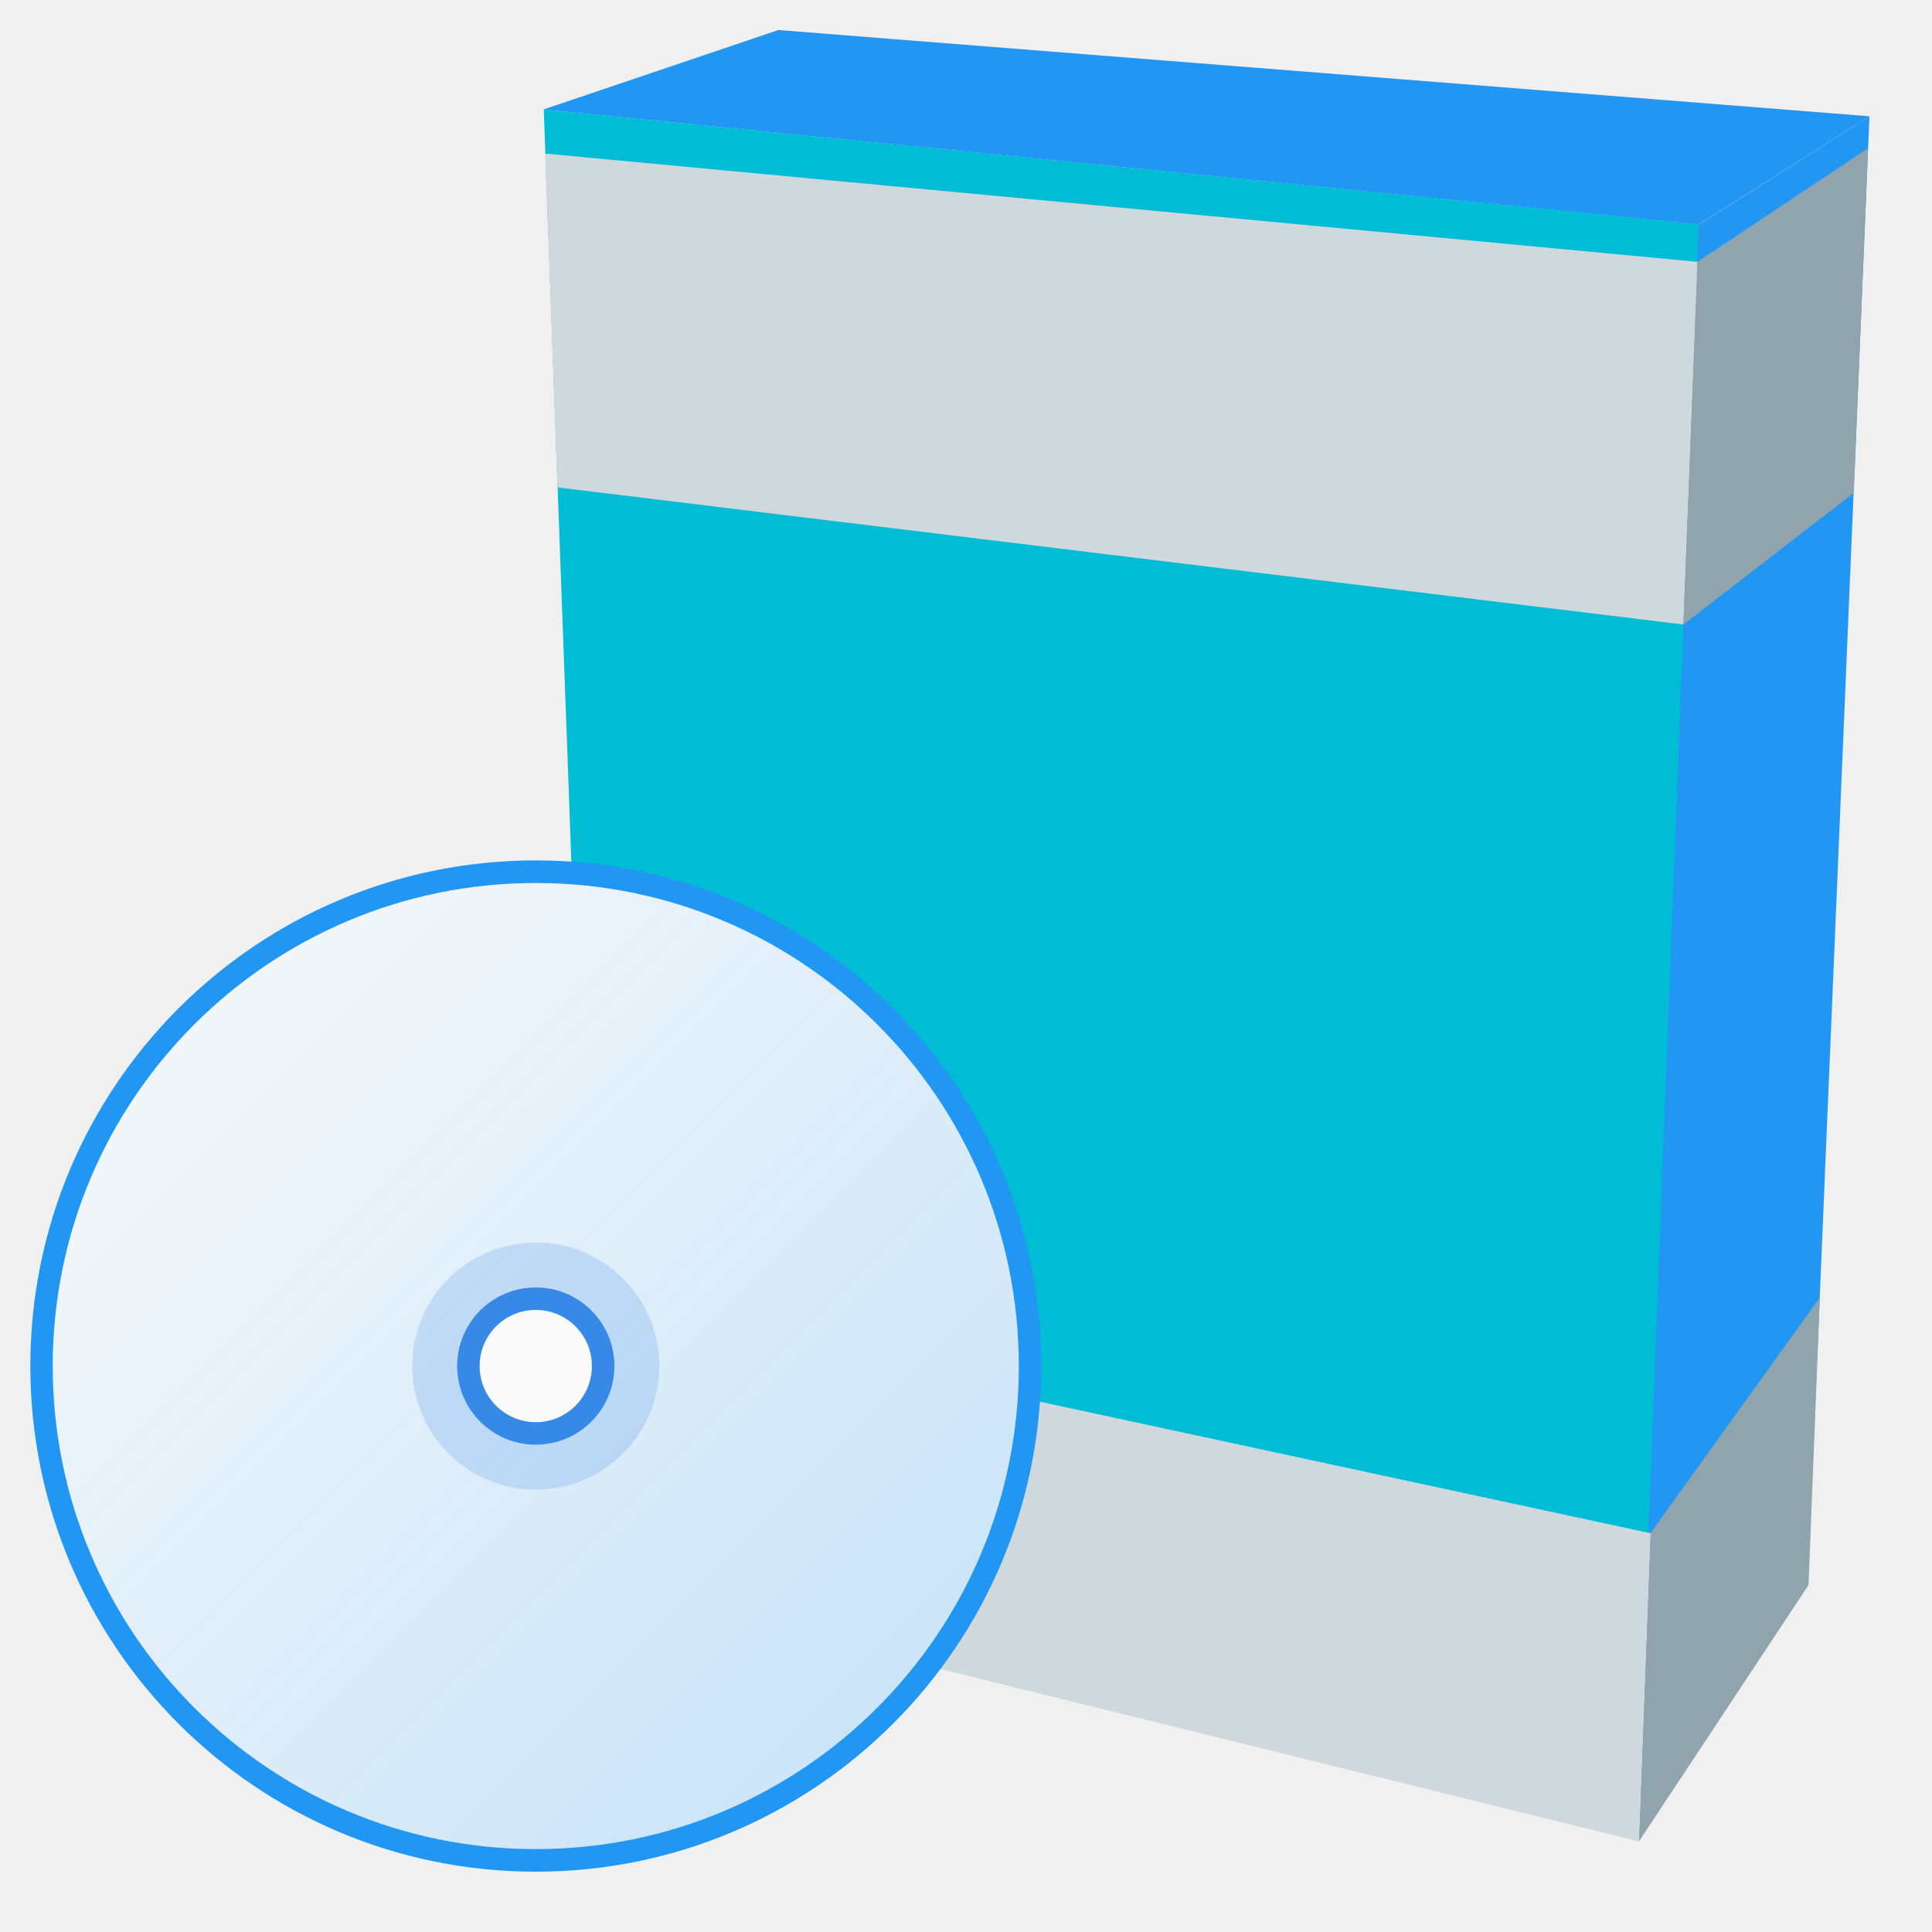
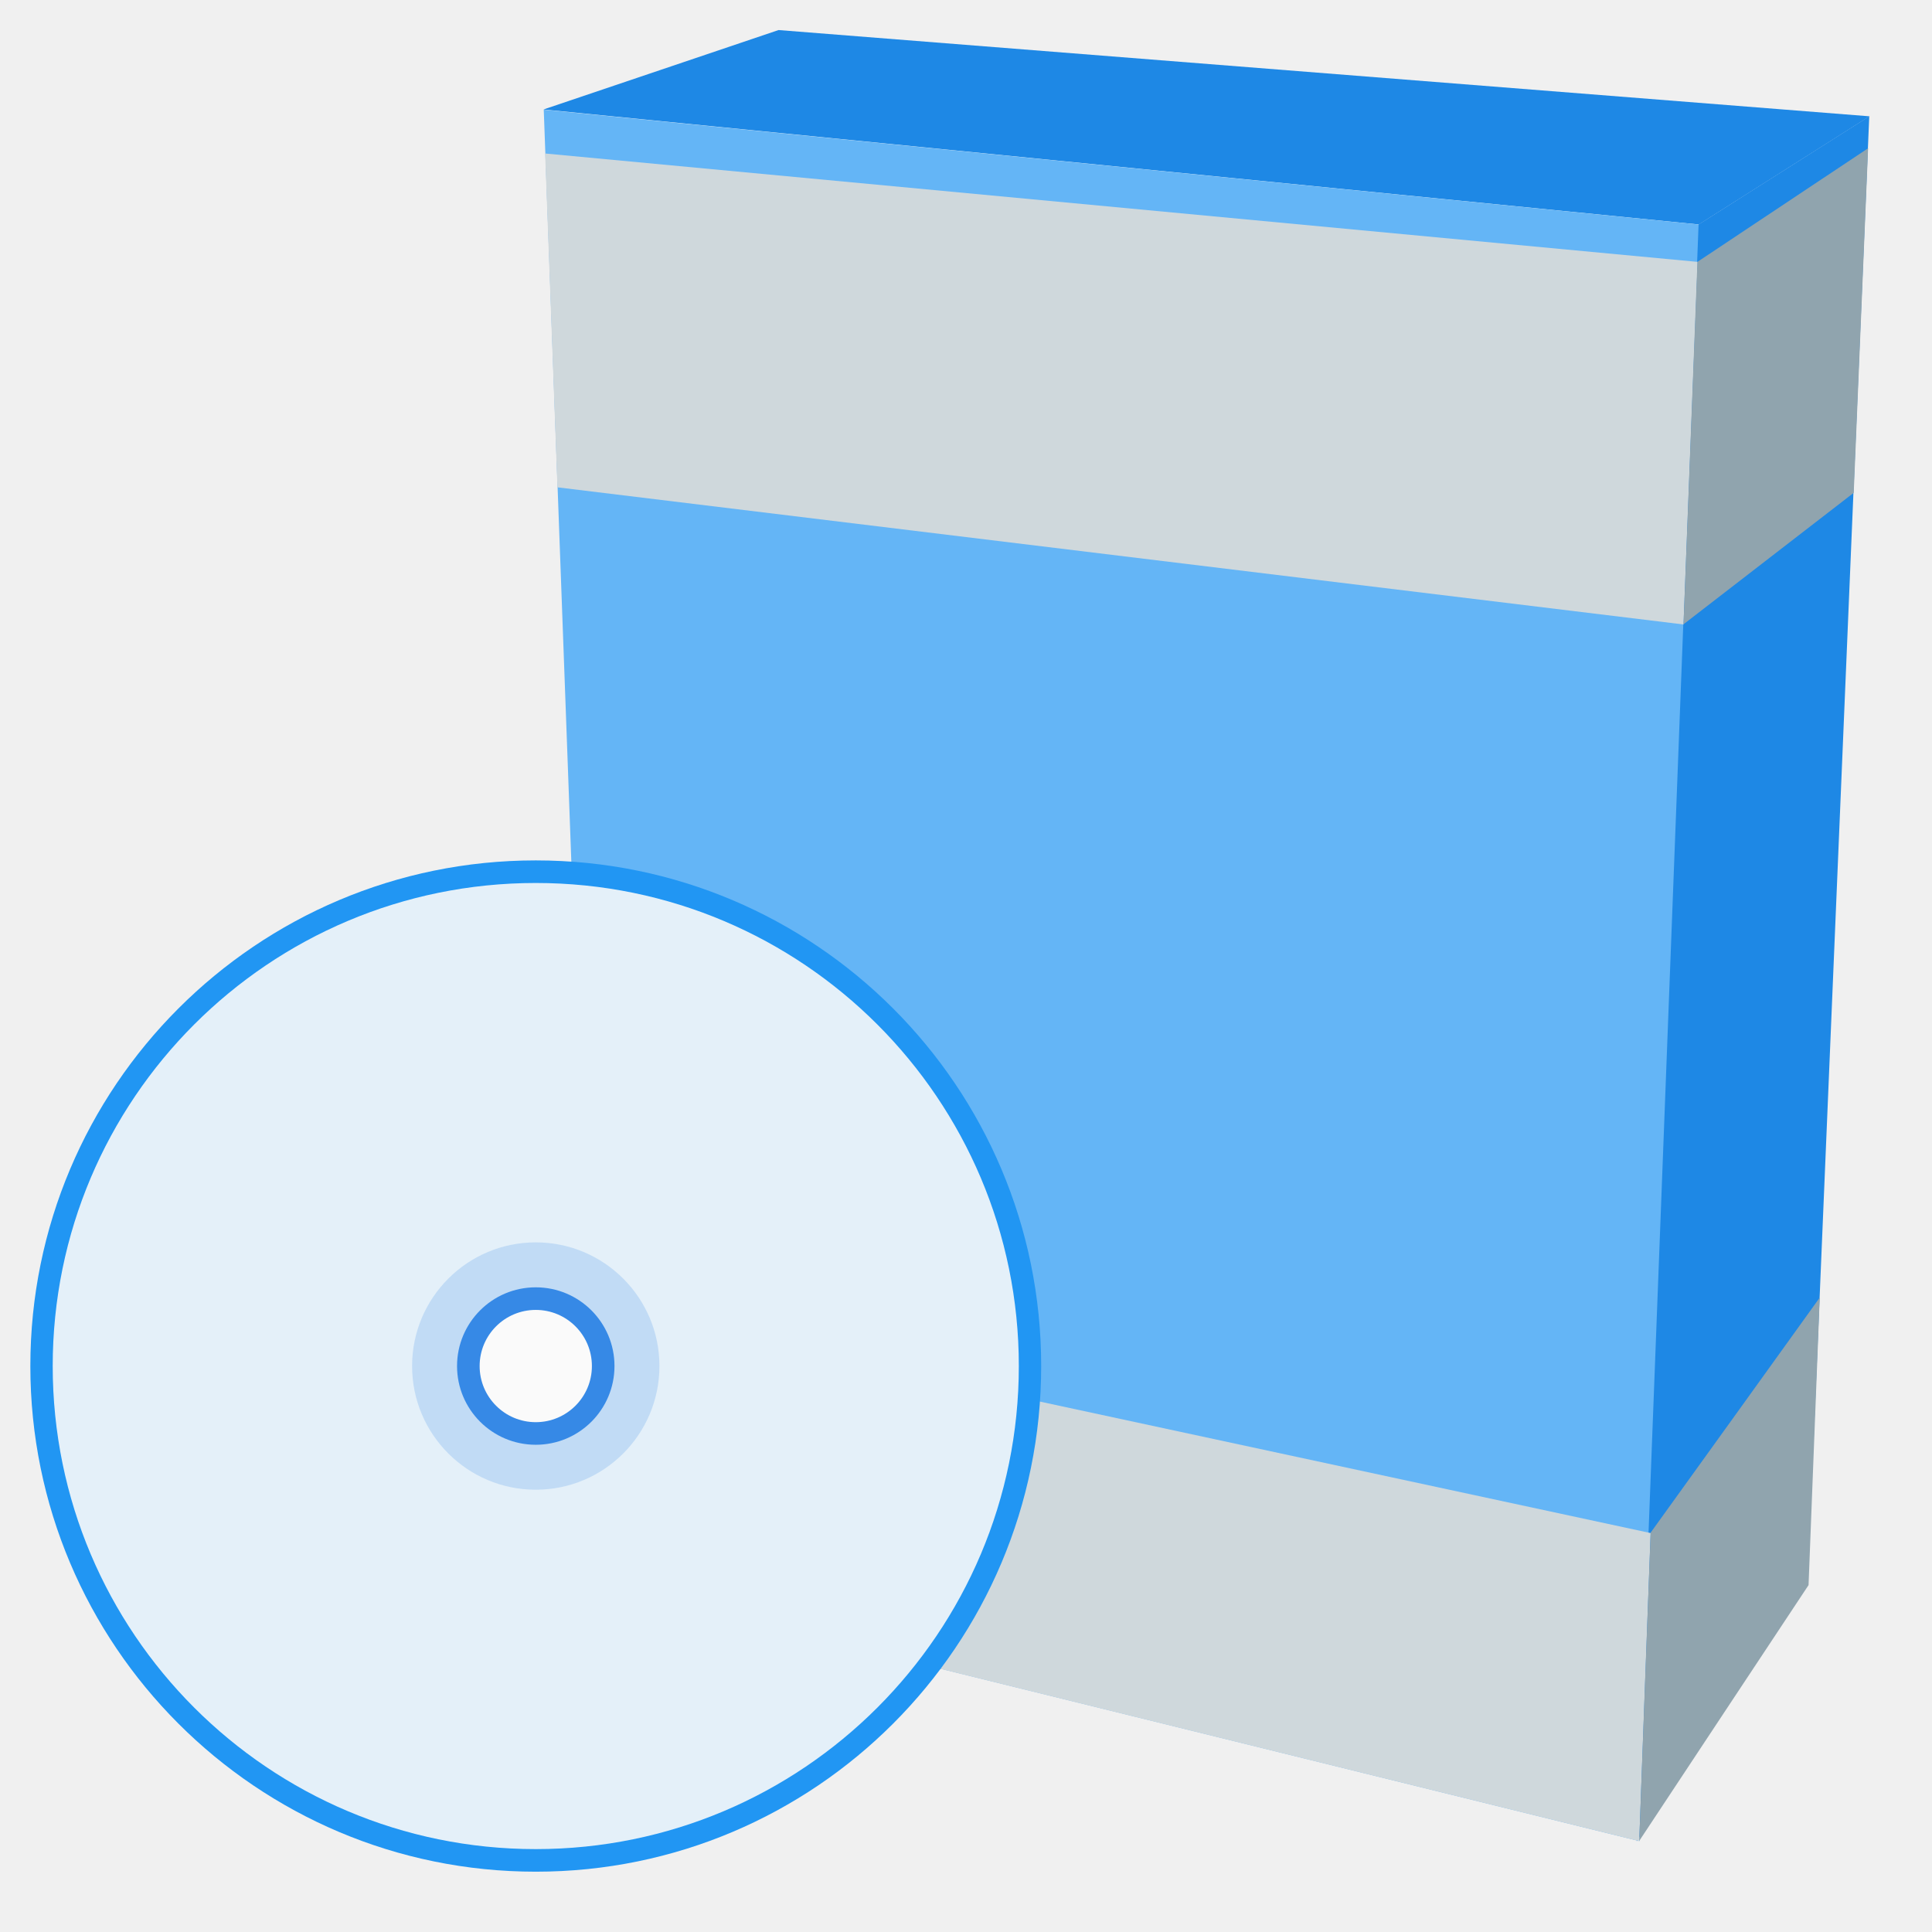
- <svg xmlns="http://www.w3.org/2000/svg" xmlns:xlink="http://www.w3.org/1999/xlink" width="32" height="32" viewBox="0 0 8.467 8.467" version="1.1" id="svg8">
+ <svg xmlns="http://www.w3.org/2000/svg" width="32" height="32" viewBox="0 0 8.467 8.467" version="1.1" id="svg8">
  <defs id="defs2">
    <style id="current-color-scheme" type="text/css">
   .ColorScheme-Text { color:#5c616c; } .ColorScheme-Highlight { color:#5294e2; } .ColorScheme-ButtonBackground { color:#d3dae3; }
  </style>
    <style id="current-color-scheme-3" type="text/css">
   .ColorScheme-Text { color:#5c616c; } .ColorScheme-Highlight { color:#5294e2; } .ColorScheme-ButtonBackground { color:#d3dae3; }
  </style>
    <style id="style4492" type="text/css">
    .str0 {stroke:#4D4948;stroke-width:0.012}
    .str1 {stroke:#838281;stroke-width:0.229;stroke-linecap:round}
    .fil2 {fill:none}
    .fil0 {fill:#4D4948}
    .fil1 {fill:white;fill-rule:nonzero}
  </style>
    <style type="text/css" id="style4492-1">
    .str0 {stroke:#4D4948;stroke-width:0.222}
    .str1 {stroke:#00923F;stroke-width:0.887}
    .str2 {stroke:#E77817;stroke-width:0.887;stroke-linecap:round}
    .fil2 {fill:none}
    .fil0 {fill:#4D4948}
    .fil1 {fill:#B6DDC7}
  </style>
    <style type="text/css" id="current-color-scheme-6">
   .ColorScheme-Text { color:#5c616c; } .ColorScheme-Highlight { color:#5294e2; } .ColorScheme-ButtonBackground { color:#d3dae3; }
  </style>
    <style type="text/css" id="current-color-scheme-0">
   .ColorScheme-Text { color:#5c616c; } .ColorScheme-Highlight { color:#5294e2; } .ColorScheme-ButtonBackground { color:#d3dae3; }
  </style>
    <style type="text/css" id="current-color-scheme-3-6">
   .ColorScheme-Text { color:#5c616c; } .ColorScheme-Highlight { color:#5294e2; } .ColorScheme-ButtonBackground { color:#d3dae3; }
  </style>
    <style type="text/css" id="style4492-15">
    .str0 {stroke:#4D4948;stroke-width:0.012}
    .str1 {stroke:#838281;stroke-width:0.229;stroke-linecap:round}
    .fil2 {fill:none}
    .fil0 {fill:#4D4948}
    .fil1 {fill:white;fill-rule:nonzero}
  </style>
    <style id="style4492-1-54" type="text/css">
    .str0 {stroke:#4D4948;stroke-width:0.222}
    .str1 {stroke:#00923F;stroke-width:0.887}
    .str2 {stroke:#E77817;stroke-width:0.887;stroke-linecap:round}
    .fil2 {fill:none}
    .fil0 {fill:#4D4948}
    .fil1 {fill:#B6DDC7}
  </style>
    <style id="current-color-scheme-6-7" type="text/css">
   .ColorScheme-Text { color:#5c616c; } .ColorScheme-Highlight { color:#5294e2; } .ColorScheme-ButtonBackground { color:#d3dae3; }
  </style>
    <style type="text/css" id="current-color-scheme-67">
   .ColorScheme-Text { color:#5c616c; } .ColorScheme-Highlight { color:#5294e2; } .ColorScheme-ButtonBackground { color:#d3dae3; }
  </style>
    <style type="text/css" id="current-color-scheme-3-5">
   .ColorScheme-Text { color:#5c616c; } .ColorScheme-Highlight { color:#5294e2; } .ColorScheme-ButtonBackground { color:#d3dae3; }
  </style>
    <style type="text/css" id="style4492-3">
    .str0 {stroke:#4D4948;stroke-width:0.012}
    .str1 {stroke:#838281;stroke-width:0.229;stroke-linecap:round}
    .fil2 {fill:none}
    .fil0 {fill:#4D4948}
    .fil1 {fill:white;fill-rule:nonzero}
  </style>
    <style id="style4492-1-5" type="text/css">
    .str0 {stroke:#4D4948;stroke-width:0.222}
    .str1 {stroke:#00923F;stroke-width:0.887}
    .str2 {stroke:#E77817;stroke-width:0.887;stroke-linecap:round}
    .fil2 {fill:none}
    .fil0 {fill:#4D4948}
    .fil1 {fill:#B6DDC7}
  </style>
    <style id="current-color-scheme-6-6" type="text/css">
   .ColorScheme-Text { color:#5c616c; } .ColorScheme-Highlight { color:#5294e2; } .ColorScheme-ButtonBackground { color:#d3dae3; }
  </style>
-     <linearGradient id="linearGradient5028">
-       <stop id="stop5024" offset="0" style="stop-color:#fafafa;stop-opacity:1" />
-       <stop id="stop5026" offset="1" style="stop-color:#fafafa;stop-opacity:0.75" />
-     </linearGradient>
-     <linearGradient gradientTransform="matrix(0.7443111,0,0,0.7443196,-15.95731,76.19565)" gradientUnits="userSpaceOnUse" y2="295.676" x2="33.436" y1="284.301" x1="22.062" id="linearGradient5030" xlink:href="#linearGradient5028" />
  </defs>
  <g id="layer1" transform="translate(0,-288.5333)">
    <g id="layer9" style="display:inline" transform="matrix(0.1322917,0,0,0.1322917,-48.71766,310.1022)" />
    <g id="layer1-3" style="display:inline" transform="matrix(0.1322917,0,0,0.1322917,-16.83534,228.4783)" />
    <g id="layer14" style="display:inline" transform="matrix(0.1322917,0,0,0.1322917,-48.71766,310.1022)" />
    <g id="layer15" style="display:inline" transform="matrix(0.1322917,0,0,0.1322917,-48.71766,310.1022)" />
    <g id="g71291" style="display:inline" transform="matrix(0.1322917,0,0,0.1322917,-48.71766,310.1022)" />
    <g id="layer2" style="display:inline" transform="matrix(0.1322917,0,0,0.1322917,-16.83534,248.322)" />
    <g id="layer12" style="display:inline" transform="matrix(0.1322917,0,0,0.1322917,-48.71766,310.1022)" />
    <g id="layer9-6" style="display:inline" transform="matrix(0.1322917,0,0,0.1322917,-30.69039,309.2872)" />
    <g id="layer1-7" style="display:inline" transform="matrix(0.1322917,0,0,0.1322917,1.191928,227.6633)" />
    <g id="layer14-5" style="display:inline" transform="matrix(0.1322917,0,0,0.1322917,-30.69039,309.2872)" />
    <g id="layer15-3" style="display:inline" transform="matrix(0.1322917,0,0,0.1322917,-30.69039,309.2872)" />
    <g id="g71291-5" style="display:inline" transform="matrix(0.1322917,0,0,0.1322917,-30.69039,309.2872)" />
    <g id="layer2-6" style="display:inline" transform="matrix(0.1322917,0,0,0.1322917,1.191928,247.507)" />
    <g id="layer12-2" style="display:inline" transform="matrix(0.1322917,0,0,0.1322917,-30.69039,309.2872)" />
    <g transform="matrix(0.1322917,0,0,0.1322917,-55.24123,300.0937)" style="display:inline" id="layer9-61" />
    <g transform="matrix(0.1322917,0,0,0.1322917,-23.35891,218.4697)" style="display:inline" id="layer1-8" />
    <g transform="matrix(0.1322917,0,0,0.1322917,-55.24123,300.0937)" style="display:inline" id="layer14-7" />
    <g transform="matrix(0.1322917,0,0,0.1322917,-55.24123,300.0937)" style="display:inline" id="layer15-9" />
    <g transform="matrix(0.1322917,0,0,0.1322917,-55.24123,300.0937)" style="display:inline" id="g71291-2" />
    <g transform="matrix(0.1322917,0,0,0.1322917,-23.35891,238.3135)" style="display:inline" id="layer2-0" />
    <g transform="matrix(0.1322917,0,0,0.1322917,-55.24123,300.0937)" style="display:inline" id="layer12-23" />
    <g id="layer9-4" style="display:inline" transform="matrix(0.4185378,0,0,0.4185378,-140.1372,354.3604)" />
    <g id="layer1-3-9" style="display:inline" transform="matrix(0.4185378,0,0,0.4185378,-39.26953,96.12258)" />
    <g id="layer14-2" style="display:inline" transform="matrix(0.4185378,0,0,0.4185378,-140.1372,354.3604)" />
    <g id="layer15-0" style="display:inline" transform="matrix(0.4185378,0,0,0.4185378,-140.1372,354.3604)" />
    <g id="g71291-6" style="display:inline" transform="matrix(0.4185378,0,0,0.4185378,-140.1372,354.3604)" />
    <g id="layer2-8" style="display:inline" transform="matrix(0.4185378,0,0,0.4185378,-39.26953,158.9033)" />
    <g id="layer12-9" style="display:inline" transform="matrix(0.4185378,0,0,0.4185378,-140.1372,354.3604)" />
    <g id="layer9-6-26" style="display:inline" transform="matrix(0.4185378,0,0,0.4185378,-83.10345,351.782)" />
    <g id="layer1-7-6" style="display:inline" transform="matrix(0.4185378,0,0,0.4185378,17.76424,93.54413)" />
    <g id="layer14-5-4" style="display:inline" transform="matrix(0.4185378,0,0,0.4185378,-83.10345,351.782)" />
    <g id="layer15-3-9" style="display:inline" transform="matrix(0.4185378,0,0,0.4185378,-83.10345,351.782)" />
    <g id="g71291-5-5" style="display:inline" transform="matrix(0.4185378,0,0,0.4185378,-83.10345,351.782)" />
    <g id="layer2-6-0" style="display:inline" transform="matrix(0.4185378,0,0,0.4185378,17.76424,156.3248)" />
    <g id="layer12-2-4" style="display:inline" transform="matrix(0.4185378,0,0,0.4185378,-83.10345,351.782)" />
    <g transform="matrix(0.4185378,0,0,0.4185378,-160.7762,322.6958)" style="display:inline" id="layer9-61-87" />
    <g transform="matrix(0.4185378,0,0,0.4185378,-59.90846,64.458)" style="display:inline" id="layer1-8-1" />
    <g transform="matrix(0.4185378,0,0,0.4185378,-160.7762,322.6958)" style="display:inline" id="layer14-7-72" />
    <g transform="matrix(0.4185378,0,0,0.4185378,-160.7762,322.6958)" style="display:inline" id="layer15-9-7" />
    <g transform="matrix(0.4185378,0,0,0.4185378,-160.7762,322.6958)" style="display:inline" id="g71291-2-2" />
    <g transform="matrix(0.4185378,0,0,0.4185378,-59.90846,127.2387)" style="display:inline" id="layer2-0-2" />
    <g transform="matrix(0.4185378,0,0,0.4185378,-160.7762,322.6958)" style="display:inline" id="layer12-23-6" />
    <g id="layer9-2" style="display:inline" transform="matrix(0.4185378,0,0,0.4185378,-43.21966,305.9017)" />
    <g id="layer1-6" style="display:inline" transform="matrix(0.4185378,0,0,0.4185378,57.64804,47.66381)" />
    <g id="layer14-1" style="display:inline" transform="matrix(0.4185378,0,0,0.4185378,-43.21966,305.9017)" />
    <g id="layer15-8" style="display:inline" transform="matrix(0.4185378,0,0,0.4185378,-43.21966,305.9017)" />
    <g id="g71291-7" style="display:inline" transform="matrix(0.4185378,0,0,0.4185378,-43.21966,305.9017)" />
    <g id="layer2-9" style="display:inline" transform="matrix(0.4185378,0,0,0.4185378,57.64804,110.4445)" />
    <g id="layer12-20" style="display:inline" transform="matrix(0.4185378,0,0,0.4185378,-43.21966,305.9017)" />
    <g id="layer9-6-2" style="display:inline" transform="matrix(0.4185378,0,0,0.4185378,13.81412,303.3232)" />
    <g id="layer1-7-3" style="display:inline" transform="matrix(0.4185378,0,0,0.4185378,114.6818,45.08536)" />
    <g id="layer14-5-7" style="display:inline" transform="matrix(0.4185378,0,0,0.4185378,13.81412,303.3232)" />
    <g id="layer15-3-5" style="display:inline" transform="matrix(0.4185378,0,0,0.4185378,13.81412,303.3232)" />
    <g id="g71291-5-9" style="display:inline" transform="matrix(0.4185378,0,0,0.4185378,13.81412,303.3232)" />
    <g id="layer2-6-2" style="display:inline" transform="matrix(0.4185378,0,0,0.4185378,114.6818,107.866)" />
    <g id="layer12-2-2" style="display:inline" transform="matrix(0.4185378,0,0,0.4185378,13.81412,303.3232)" />
    <g transform="matrix(0.4185378,0,0,0.4185378,-63.85858,274.2371)" style="display:inline" id="layer9-61-8" />
    <g transform="matrix(0.4185378,0,0,0.4185378,37.00911,15.99922)" style="display:inline" id="layer1-8-9" />
    <g transform="matrix(0.4185378,0,0,0.4185378,-63.85858,274.2371)" style="display:inline" id="layer14-7-7" />
    <g transform="matrix(0.4185378,0,0,0.4185378,-63.85858,274.2371)" style="display:inline" id="layer15-9-3" />
    <g transform="matrix(0.4185378,0,0,0.4185378,-63.85858,274.2371)" style="display:inline" id="g71291-2-6" />
    <g transform="matrix(0.4185378,0,0,0.4185378,37.00911,78.7799)" style="display:inline" id="layer2-0-1" />
    <g transform="matrix(0.4185378,0,0,0.4185378,-63.85858,274.2371)" style="display:inline" id="layer12-23-2" />
-     <g id="g4710" transform="matrix(0.4999789,0,0,0.5000001,0.00173089,148.3673)">
-       <g id="g4655">
-         <path d="m 16.382,281.352 -1.496,0.948 -10.127,-1.008 2.06,-0.697 9.563,0.756 z" style="fill:#2196f3;fill-rule:evenodd;stroke-width:0.064" id="path4127" />
-         <path d="m 5.237,294.216 9.13,2.252 0.534,-14.168 -10.138,-1.008 0.474,12.924 z" style="fill:#00bcd4;fill-rule:evenodd;stroke-width:0.064" id="path4129" />
-         <path style="fill:#2196f3;fill-rule:evenodd;stroke-width:0.064" d="m 14.343,296.471 1.501,-2.314 0.539,-12.805 -1.496,0.949 z" id="path4131" />
-       </g>
-       <path id="path11944" style="fill:#cfd8dc;fill-rule:evenodd;stroke-width:0.064" d="m 5.148,291.764 0.091,2.457 9.126,2.251 0.101,-2.701 -9.318,-2.007 z" />
-       <path id="path13913" d="m 14.365,296.468 c 0.495,-0.748 0.989,-1.495 1.484,-2.243 0.033,-0.84 0.066,-1.68 0.099,-2.52 -0.494,0.687 -0.988,1.374 -1.482,2.061 -0.034,0.9 -0.067,1.801 -0.101,2.701 z" style="fill:#90a4ae;fill-rule:evenodd;stroke-width:0.064" />
-       <path id="path9999" style="fill:#cfd8dc;fill-rule:evenodd;stroke-width:0.064" d="m 4.776,281.678 0.107,2.926 9.87,1.202 0.125,-3.179 -10.101,-0.949 z" />
-       <path id="path13915" d="m 14.752,285.806 c 0.498,-0.385 0.996,-0.769 1.494,-1.154 0.042,-1.007 0.083,-2.014 0.125,-3.021 -0.499,0.332 -0.997,0.664 -1.496,0.996 -0.041,1.059 -0.082,2.119 -0.123,3.179 z" style="fill:#90a4ae;fill-rule:evenodd;stroke-width:0.064" />
-     </g>
+     <path d="m 8.193,289.043 -0.748,0.474 -5.063,-0.504 1.03,-0.348 4.781,0.378 z" style="fill:#1e88e5;fill-rule:evenodd;stroke-width:0.032;fill-opacity:1" id="path4127" />
+     <path d="m 2.62,295.476 4.565,1.126 0.267,-7.084 -5.069,-0.504 0.237,6.462 z" style="fill:#64b5f6;fill-rule:evenodd;stroke-width:0.032;fill-opacity:1" id="path4129" />
+     <path style="fill:#1e88e5;fill-rule:evenodd;stroke-width:0.032;fill-opacity:1" d="m 7.173,296.603 0.75,-1.157 0.269,-6.403 -0.748,0.474 z" id="path4131" />
+     <path d="m 2.575,294.249 0.046,1.228 4.563,1.125 0.05,-1.35 -4.659,-1.003 z" style="fill:#cfd8dc;fill-rule:evenodd;stroke-width:0.032" id="path11944" />
+     <path style="fill:#90a4ae;fill-rule:evenodd;stroke-width:0.032" d="m 7.184,296.601 c 0.247,-0.374 0.495,-0.748 0.742,-1.121 0.016,-0.42 0.033,-0.84 0.049,-1.26 -0.247,0.344 -0.494,0.687 -0.741,1.03 -0.017,0.45 -0.034,0.9 -0.05,1.351 z" id="path13913" />
+     <path d="m 2.389,289.206 0.054,1.463 4.935,0.601 0.062,-1.589 -5.051,-0.475 z" style="fill:#cfd8dc;fill-rule:evenodd;stroke-width:0.032" id="path9999" />
+     <path style="fill:#90a4ae;fill-rule:evenodd;stroke-width:0.032" d="m 7.377,291.27 c 0.249,-0.192 0.498,-0.385 0.747,-0.577 0.021,-0.503 0.042,-1.007 0.063,-1.51 -0.249,0.166 -0.499,0.332 -0.748,0.498 -0.02,0.53 -0.041,1.06 -0.061,1.589 z" id="path13915" />
    <ellipse style="opacity:1;fill:#2196f3;fill-opacity:1;stroke:none;stroke-width:0.126;stroke-opacity:1" id="path4969" cx="2.348" cy="294.52" rx="2.215" ry="2.216" />
-     <g id="g4700" transform="matrix(0.5000001,0,0,0.5000001,0,148.5)">
-       <ellipse ry="4.234" rx="4.234" cy="292.04" cx="4.696" id="path4969-2" style="opacity:1;fill:url(#linearGradient5030);fill-opacity:1;stroke:none;stroke-width:0.241;stroke-opacity:1" />
-       <ellipse ry="1.083" rx="1.083" cy="292.04" cx="4.696" id="path4969-2-7-0-9" style="opacity:0.2;fill:#3689e6;fill-opacity:1;stroke:none;stroke-width:0.062;stroke-opacity:1" />
-       <ellipse ry="0.689" rx="0.689" cy="292.04" cx="4.696" id="path4969-2-7" style="opacity:1;fill:#3689e6;fill-opacity:1;stroke:none;stroke-width:0.039;stroke-opacity:1" />
-       <ellipse ry="0.492" rx="0.492" cy="292.04" cx="4.696" id="path4969-2-7-0" style="opacity:1;fill:#fafafa;fill-opacity:1;stroke:none;stroke-width:0.028;stroke-opacity:1" />
-     </g>
+     <ellipse style="opacity:0.9;fill:#fafafa;fill-opacity:1;stroke:none;stroke-width:0.121;stroke-opacity:1" id="path4969-2" cx="2.348" cy="294.52" rx="2.117" ry="2.117" />
+     <ellipse style="opacity:0.2;fill:#3689e6;fill-opacity:1;stroke:none;stroke-width:0.031;stroke-opacity:1" id="path4969-2-7-0-9" cx="2.348" cy="294.52" rx="0.542" ry="0.542" />
+     <ellipse style="opacity:1;fill:#3689e6;fill-opacity:1;stroke:none;stroke-width:0.02;stroke-opacity:1" id="path4969-2-7" cx="2.348" cy="294.52" rx="0.345" ry="0.345" />
+     <ellipse style="opacity:1;fill:#fafafa;fill-opacity:1;stroke:none;stroke-width:0.014;stroke-opacity:1" id="path4969-2-7-0" cx="2.348" cy="294.52" rx="0.246" ry="0.246" />
  </g>
</svg>
